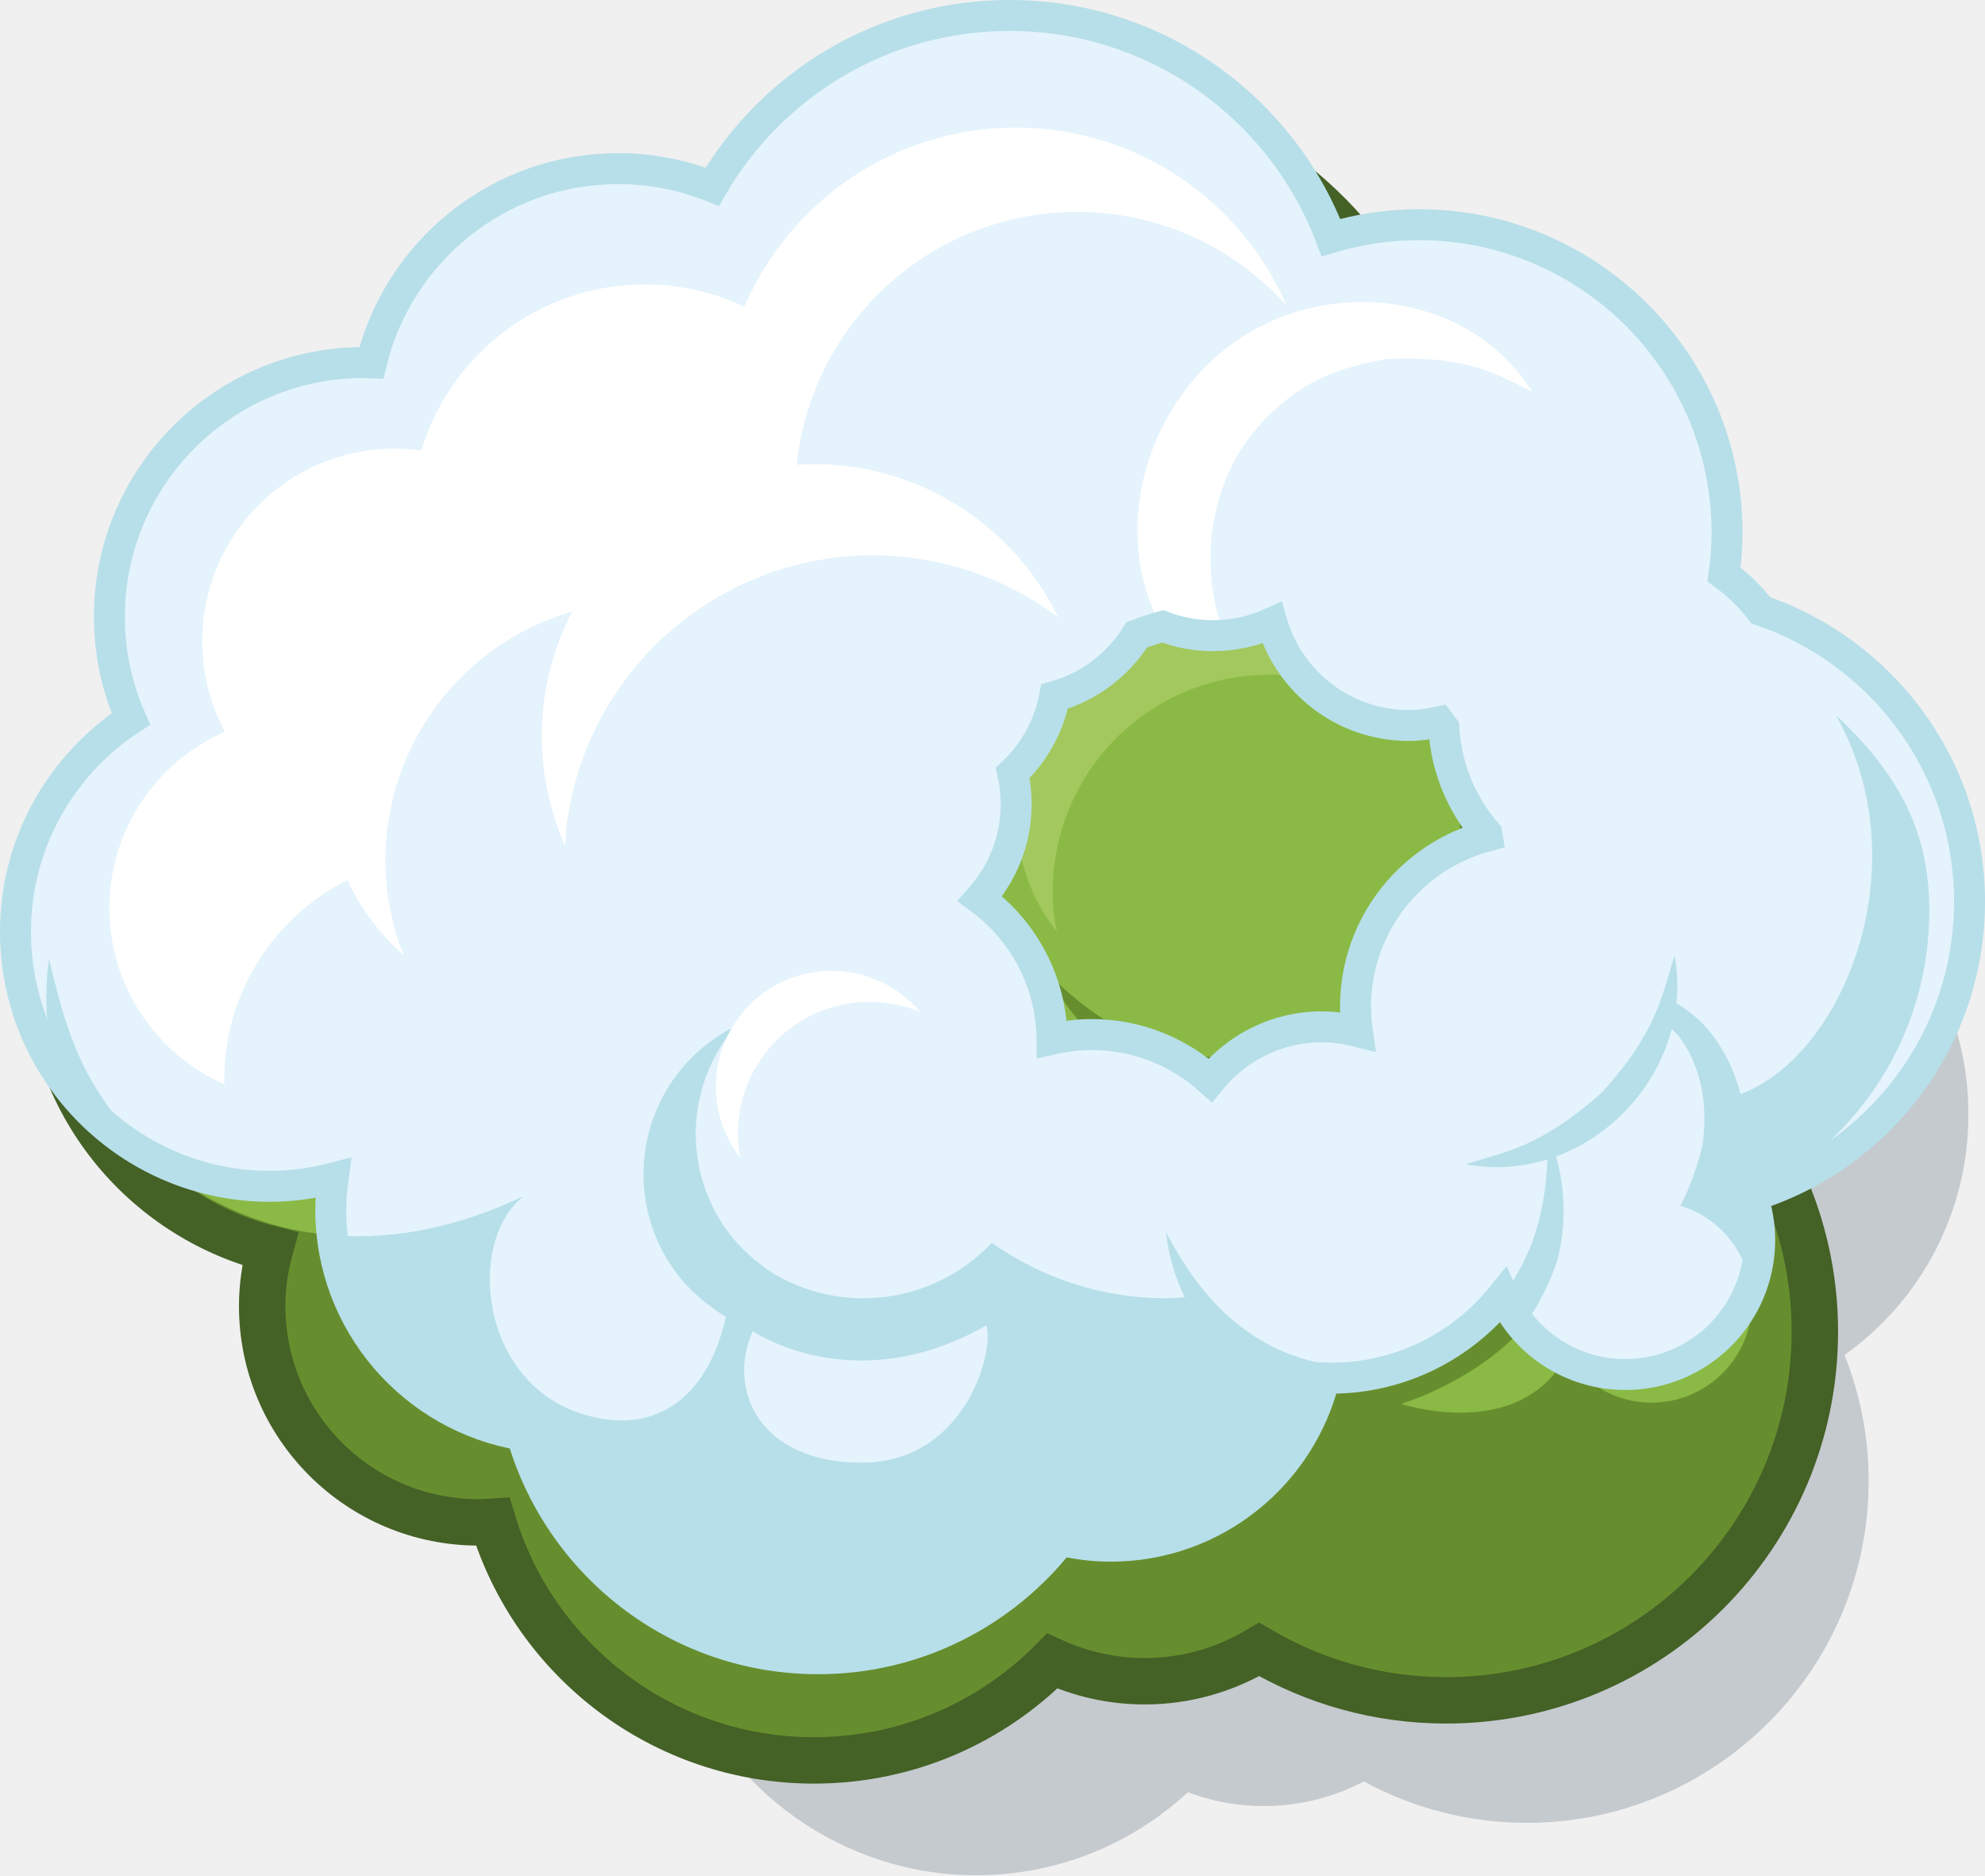
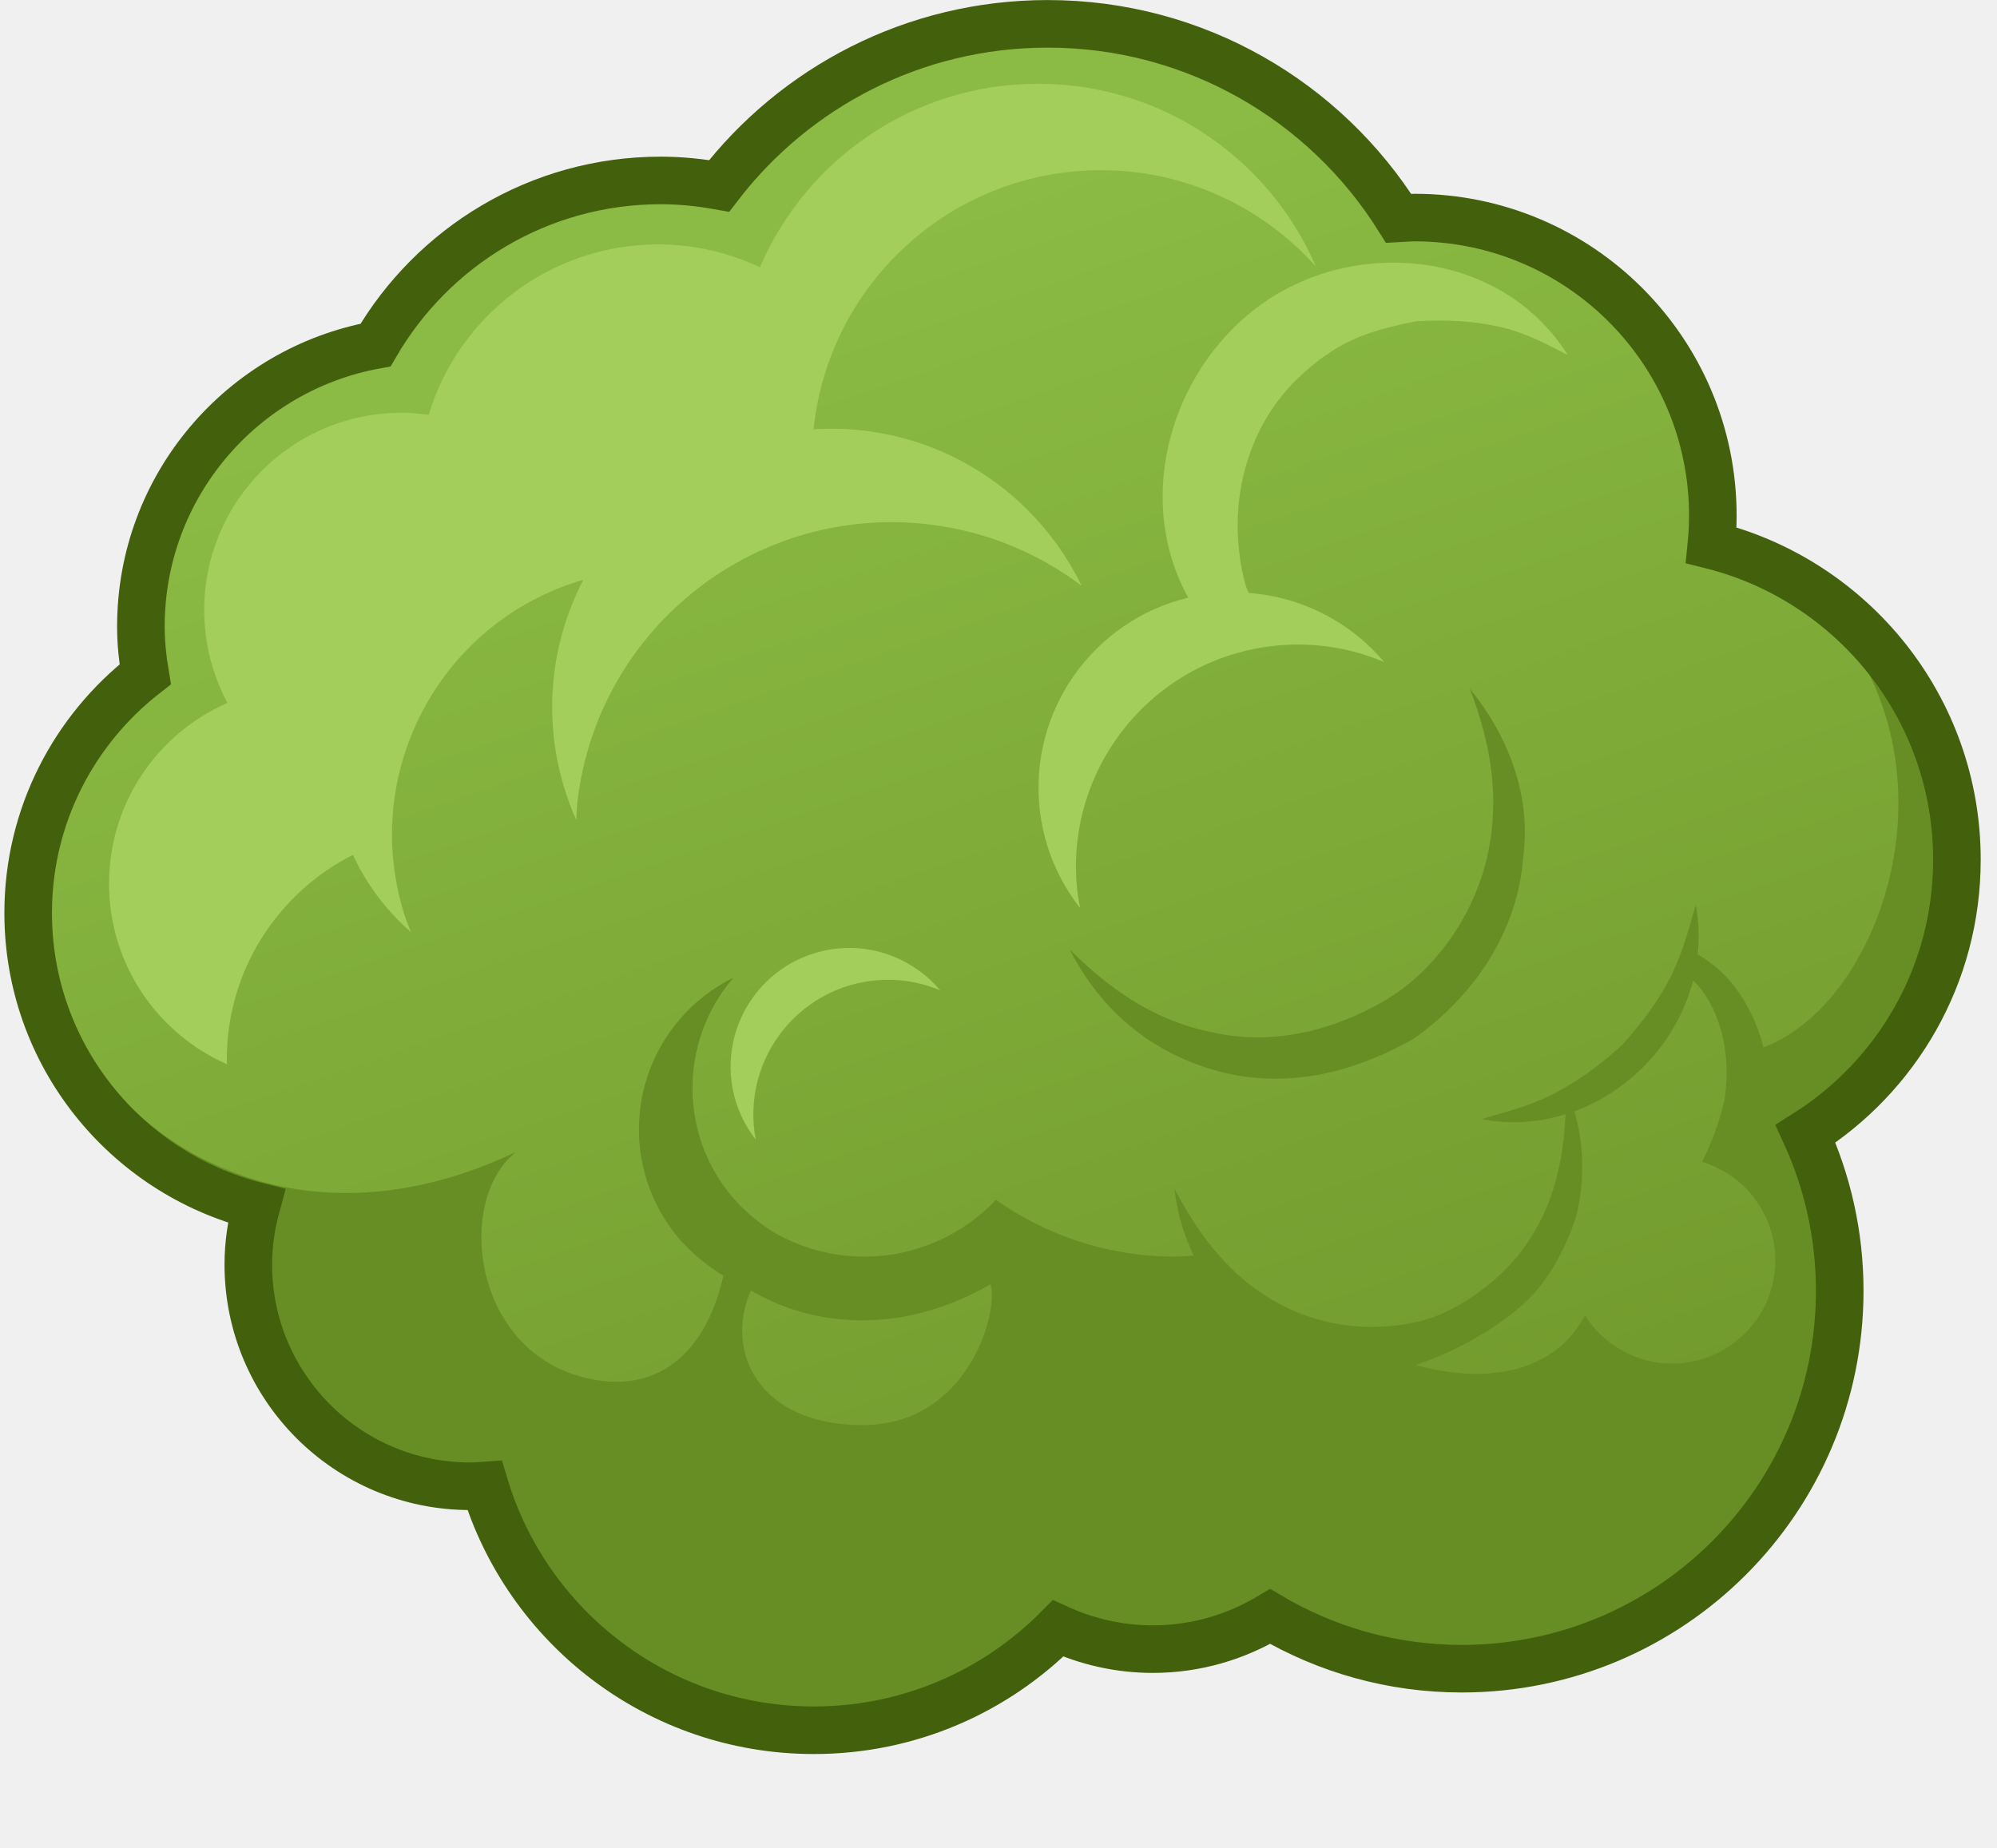
- <svg xmlns="http://www.w3.org/2000/svg" xml:space="preserve" viewBox="0 0 160.326 151.48" version="1.1">
-   <defs>
-     <clipPath id="g">
-       <path d="m0 121.18h128.26v-121.18h-128.26v121.18z" />
-     </clipPath>
-     <clipPath id="f">
-       <path d="m18.542 96.442h108.65v-96.442h-108.65v96.442z" />
-     </clipPath>
-     <clipPath id="e">
-       <path d="m46.628 104.8c-1.196 0.214-2.422 0.344-3.678 0.344-7.686 0-14.382-4.179-17.983-10.379-8.413-1.534-14.793-8.887-14.793-17.744 0-1.029 0.107-2.031 0.271-3.013-4.483-3.492-7.378-8.926-7.378-15.048 0-8.915 6.124-16.381 14.389-18.476-0.324-1.177-0.51-2.412-0.51-3.692 0-7.723 6.26-13.983 13.982-13.983 0.309 0 0.613 0.026 0.918 0.047 2.682-8.926 10.958-15.429 20.755-15.429 6.021 0 11.468 2.457 15.395 6.421 1.822-0.831 3.839-1.306 5.971-1.306 2.709 0 5.234 0.76 7.399 2.057 3.544-2.087 7.67-3.29 12.08-3.29 13.158 0 23.827 10.667 23.827 23.826 0 3.531-0.776 6.881-2.155 9.895 5.73 3.628 9.547 10.006 9.547 17.29 0 9.581-6.592 17.602-15.482 19.832 0.06 0.612 0.093 1.233 0.093 1.862 0 10.38-8.414 18.794-18.793 18.794-0.342 0-0.674-0.032-1.01-0.05-4.616 7.366-12.801 12.268-22.135 12.268-8.438 0-15.939-4.008-20.71-10.22" />
-     </clipPath>
-     <linearGradient id="b" gradientUnits="userSpaceOnUse" gradientTransform="matrix(27.493 -80.284 -80.284 -27.493 50.501 99.78)">
-       <stop stop-color="#8aba45" offset="0" />
-       <stop stop-color="#729a2d" offset="1" />
-     </linearGradient>
-     <clipPath id="d">
-       <path d="m0 121.18h128.26v-121.18h-128.26v121.18z" />
-     </clipPath>
-     <clipPath id="c">
-       <path d="m46.023 109.12c-1.88 0.748-3.925 1.172-6.071 1.172-7.739 0-14.212-5.355-15.961-12.556-0.162 0.004-0.318 0.024-0.481 0.024-9.081 0-16.442-7.361-16.442-16.441 0-2.346 0.499-4.575 1.386-6.593-4.486-2.939-7.454-8-7.454-13.761 0-9.082 7.361-16.443 16.442-16.443 1.414 0 2.777 0.197 4.087 0.534-0.093-0.671-0.158-1.348-0.158-2.043 0-7.334 5.347-13.406 12.352-14.563 2.374-8.343 10.034-14.457 19.138-14.457 6.37 0 12.027 3.002 15.673 7.657 1.04-0.242 2.118-0.384 3.232-0.384 6.701 0 12.308 4.639 13.819 10.878 0.141-0.004 0.275-0.022 0.416-0.022 4.494 0 8.496 2.092 11.105 5.346 1.366-3.01 4.389-5.107 7.909-5.107 4.799 0 8.689 3.892 8.689 8.691 0 0.996-0.175 1.951-0.485 2.841 8.132 2.507 14.042 10.078 14.042 19.033 0 8.745-5.65 16.149-13.491 18.824-0.675 0.88-1.472 1.659-2.371 2.311 0.123 0.88 0.196 1.777 0.196 2.691 0 10.997-8.918 19.913-19.916 19.913-1.975 0-3.877-0.297-5.679-0.832-3.171 8.386-11.272 14.353-20.771 14.353-8.203 0-15.362-4.452-19.206-11.068m36.161-28.176c1.113-3.83 4.641-6.632 8.831-6.632 0.68 0 1.337 0.093 1.975 0.236 0.1-0.134 0.204-0.264 0.299-0.4 0.152-2.61 1.172-4.978 2.783-6.829 0.009-0.049 0.016-0.101 0.023-0.15-4.896-1.294-8.513-5.738-8.513-11.043 0-0.541 0.05-1.07 0.123-1.589-0.737 0.187-1.505 0.298-2.301 0.298-2.914 0-5.511-1.35-7.209-3.453-2.028 1.83-4.707 2.955-7.654 2.955-0.885 0-1.742-0.109-2.568-0.299-0.038 3.729-1.863 7.023-4.656 9.084 1.451 1.627 2.342 3.766 2.342 6.119 0 0.687-0.082 1.355-0.224 2 1.367 1.299 2.335 3.01 2.702 4.939 2.232 0.622 4.112 2.069 5.312 3.987 0.543 0.212 1.099 0.393 1.67 0.549 1.013-0.386 2.111-0.602 3.261-0.602 1.359 0 2.642 0.302 3.804 0.83" />
-     </clipPath>
-     <linearGradient id="a" gradientUnits="userSpaceOnUse" gradientTransform="matrix(126.26 0 0 -126.26 1 67.088)">
-       <stop stop-color="#e4f3fc" offset="0" />
-       <stop stop-color="#edf6fd" offset=".27" />
-       <stop stop-color="#e3f3fb" offset=".429" />
-       <stop stop-color="#edf6fd" offset="1" />
-     </linearGradient>
-     <clipPath id="h">
-       <path d="m0 121.18h128.26v-121.18h-128.26v121.18z" />
-     </clipPath>
-   </defs>
-   <g transform="matrix(1.25,0,0,-1.25,0,151.48)">
-     <g clip-path="url(#g)">
-       <g opacity=".2" clip-path="url(#f)">
-         <g transform="translate(127.19 49.175)">
-           <path fill="#193049" d="m0 0c0 8.421-5.471 15.78-13.432 18.265 0.008 0.219 0.014 0.438 0.014 0.653 0 9.758-7.939 17.696-17.697 17.696-0.067 0-0.131-0.001-0.197-0.003-4.491 6.689-11.905 10.657-19.985 10.657-7.273 0-14.012-3.2-18.608-8.807-0.919 0.132-1.796 0.195-2.659 0.195-6.696 0-12.965-3.507-16.504-9.189-7.791-1.709-13.384-8.615-13.384-16.648 0-0.667 0.046-1.354 0.14-2.083-4.038-3.424-6.336-8.362-6.336-13.666 0-7.785 5-14.612 12.308-17.021-0.139-0.774-0.207-1.546-0.207-2.31 0-7.4 5.984-13.428 13.367-13.5 2.842-7.947 10.526-13.414 19.033-13.414 5.133 0 9.969 1.901 13.713 5.369 3.674-1.404 7.873-1.147 11.368 0.693 3.224-1.754 6.851-2.676 10.535-2.676 12.177 0 22.084 9.906 22.084 22.084 0 2.818-0.524 5.553-1.557 8.148 5.033 3.604 8.006 9.338 8.006 15.557" />
-         </g>
-       </g>
-     </g>
-     <g clip-path="url(#e)">
-       <path fill="url(#b)" d="m46.628 104.8c-1.196 0.214-2.422 0.344-3.678 0.344-7.686 0-14.382-4.179-17.983-10.379-8.413-1.534-14.793-8.887-14.793-17.744 0-1.029 0.107-2.031 0.271-3.013-4.483-3.492-7.378-8.926-7.378-15.048 0-8.915 6.124-16.381 14.389-18.476-0.324-1.177-0.51-2.412-0.51-3.692 0-7.723 6.26-13.983 13.982-13.983 0.309 0 0.613 0.026 0.918 0.047 2.682-8.926 10.958-15.429 20.755-15.429 6.021 0 11.468 2.457 15.395 6.421 1.822-0.831 3.839-1.306 5.971-1.306 2.709 0 5.234 0.76 7.399 2.057 3.544-2.087 7.67-3.29 12.08-3.29 13.158 0 23.827 10.667 23.827 23.826 0 3.531-0.776 6.881-2.155 9.895 5.73 3.628 9.547 10.006 9.547 17.29 0 9.581-6.592 17.602-15.482 19.832 0.06 0.612 0.093 1.233 0.093 1.862 0 10.38-8.414 18.794-18.793 18.794-0.342 0-0.674-0.032-1.01-0.05-4.616 7.366-12.801 12.268-22.135 12.268-8.438 0-15.939-4.008-20.71-10.22" />
-     </g>
-     <g clip-path="url(#d)">
-       <g transform="translate(17.319 40.579)">
-         <path fill="#678e2e" d="m0 0c-0.047-0.006-0.094-0.011-0.14-0.017 0.064-0.017 0.126-0.04 0.191-0.056-0.018 0.025-0.035 0.049-0.051 0.073" />
-       </g>
-       <g transform="translate(106.71 30.543)">
-         <path fill="#678e2e" d="m0 0c-2.315 0-4.343 1.215-5.493 3.037-0.236-0.431-0.512-0.856-0.865-1.266-3.437-3.977-9.809-1.851-9.809-1.851s3.687 1.096 6.717 3.769c1.785 1.576 2.818 3.859 3.369 5.473 0.555 2.169 0.566 4.489-0.076 6.747 3.629 1.335 6.508 4.486 7.476 8.25 0.559-0.534 0.987-1.198 1.305-1.899 0.814-1.796 0.962-3.77 0.667-5.698-0.345-1.408-0.819-2.707-1.409-3.841 2.672-0.807 4.618-3.285 4.618-6.221 0-3.589-2.91-6.5-6.5-6.5m-50.987-3.881c-6.594-0.027-8.787 4.658-7.086 8.493 3.506-2.108 9.148-3.044 15.105 0.385 0.53-1.766-1.424-8.851-8.019-8.878m68.945 35.654c0 4.383-1.357 8.305-6.024 12.638 5.46-9.668 0.5-22-6.167-24.471-0.2 0.726-0.445 1.441-0.786 2.13-0.521 1.056-1.221 2.084-2.127 2.848-0.138 0.12-0.808 0.671-1.238 0.866 0.104 1.021 0.08 2.069-0.122 3.127-0.434-1.466-0.804-2.914-1.474-4.299-0.828-1.709-1.918-3.136-3.187-4.54-1.111-1.007-2.249-1.893-3.52-2.633-0.003 0.008-0.006 0.017-0.009 0.025v-0.029c-0.344-0.201-0.692-0.394-1.059-0.571-1.367-0.659-2.805-1.024-4.251-1.453 1.829-0.354 3.626-0.206 5.29 0.31-0.129-3.194-0.881-6.257-2.949-8.853-1.552-1.945-4.098-3.703-6.256-4.206-3.359-0.8-6.879-0.236-9.786 1.662-2.565 1.676-4.244 4.029-5.659 6.688 0.158-1.494 0.584-2.908 1.213-4.207-0.401-0.026-0.799-0.061-1.205-0.061-4.197 0-8.075 1.332-11.262 3.58-2.09-2.201-5.035-3.58-8.311-3.58-2.155 0-4.163 0.608-5.885 1.643-1.069 0.721-2.008 1.552-2.718 2.472-3.149 4.084-2.875 9.725 0.373 13.477-0.631-0.311-1.24-0.687-1.818-1.132-4.661-3.595-5.525-10.286-1.93-14.948 0.808-1.049 1.884-1.961 3.104-2.72-1.219-5.417-4.719-7.667-9.219-6.292-6.666 2.036-7.542 11.041-3.946 14.02-0.015-0.01-0.029-0.016-0.045-0.026 0.029 0.029 0.06 0.053 0.088 0.082-6.361-3.027-13.334-3.66-19.76-0.379-3.001 1.533-5.646 3.998-7.46 6.824-1.85 2.726-2.644 5.759-3.391 8.914-1.066-7.491 2.772-14.919 9.517-18.418 1.634-0.849 3.358-1.427 5.11-1.76-0.545-0.486-0.85-1.186-0.85-2.257 0-7.723 6.26-13.982 13.983-13.982 0.308 0 0.612 0.026 0.917 0.047 2.681-8.926 10.958-15.429 20.756-15.429 6.02 0 11.467 2.457 15.394 6.421 1.821-0.831 3.839-1.306 5.972-1.306 2.709 0 5.233 0.76 7.398 2.058 3.543-2.088 7.67-3.291 12.08-3.291 13.158 0 23.826 10.667 23.826 23.826 0 3.531-0.775 6.881-2.154 9.895 5.731 3.628 9.547 10.006 9.547 17.29" />
-       </g>
-       <g transform="translate(124.66 62.316)">
-         <path d="m0 0c0 9.581-6.592 17.602-15.482 19.831 0.06 0.613 0.093 1.234 0.093 1.863 0 10.38-8.414 18.794-18.793 18.794-0.341 0-0.673-0.033-1.01-0.05-4.617 7.365-12.801 12.267-22.135 12.267-8.439 0-15.939-4.008-20.71-10.219-1.196 0.213-2.422 0.344-3.678 0.344-7.686 0-14.383-4.18-17.983-10.379-8.413-1.54-14.793-8.893-14.793-17.751 0-1.028 0.106-2.03 0.27-3.012-4.482-3.492-7.377-8.926-7.377-15.048 0-8.915 6.123-16.381 14.388-18.476-0.323-1.178-0.509-2.412-0.509-3.693 0-7.723 6.26-13.983 13.983-13.983 0.308 0 0.612 0.027 0.917 0.047 2.681-8.926 10.958-15.429 20.756-15.429 6.02 0 11.467 2.457 15.394 6.421 1.821-0.831 3.839-1.305 5.972-1.305 2.709 0 5.233 0.759 7.398 2.057 3.543-2.088 7.67-3.291 12.08-3.291 13.158 0 23.826 10.667 23.826 23.826 0 3.532-0.775 6.881-2.154 9.896 5.732 3.628 9.548 10.006 9.548 17.29z" stroke="#446126" stroke-miterlimit="10" stroke-width="3" fill="none" />
-       </g>
-       <g transform="translate(92.847 74.806)">
-         <path fill="#678e2e" d="m0 0c2.416-2.941 3.908-6.78 3.369-10.646-0.34-4.702-3.131-8.794-6.918-11.446-3.896-2.198-8.185-3.237-12.603-1.953-4.049 1.175-7.164 3.841-9.053 7.576 2.543-2.518 5.391-4.514 8.978-5.203 3.747-0.864 7.586 0.082 10.84 1.978 3.229 1.881 5.649 5.418 6.479 9.034 0.851 3.717 0.256 7.162-1.092 10.66" />
-       </g>
-       <g transform="translate(78.806 98.33)">
-         <path fill="#a3c85d" d="m0 0c-5.084-4.332-6.953-11.916-3.703-17.79-6.012-1.449-10.116-7.2-9.346-13.487 0.281-2.31 1.197-4.382 2.533-6.089-0.056 0.302-0.121 0.602-0.16 0.915-0.937 7.679 4.524 14.662 12.201 15.6 2.51 0.308 4.942-0.078 7.116-0.994-2.104 2.499-5.168 4.103-8.541 4.35-0.051 0.158-0.145 0.342-0.207 0.568-0.248 0.911-0.391 1.881-0.454 2.822-0.146 2.285 0.282 4.578 1.258 6.65 0.467 0.988 1.082 1.926 1.803 2.747 0.035 0.04 0.523 0.57 0.256 0.316 0.773 0.744 1.539 1.464 2.445 2.046 1.676 1.136 3.537 1.6 5.487 1.989 1.914 0.095 3.64 0.041 5.509-0.419 1.43-0.352 2.725-1.046 4.024-1.71-4.326 6.886-14.227 7.595-20.221 2.486" />
-       </g>
-     </g>
-     <g clip-path="url(#c)">
-       <path fill="url(#a)" d="m46.023 109.12c-1.88 0.748-3.925 1.172-6.071 1.172-7.739 0-14.212-5.355-15.961-12.556-0.162 0.004-0.318 0.024-0.481 0.024-9.081 0-16.442-7.361-16.442-16.441 0-2.346 0.499-4.575 1.386-6.593-4.486-2.939-7.454-8-7.454-13.761 0-9.082 7.361-16.443 16.442-16.443 1.414 0 2.777 0.197 4.087 0.534-0.093-0.671-0.158-1.348-0.158-2.043 0-7.334 5.347-13.406 12.352-14.563 2.374-8.343 10.034-14.457 19.138-14.457 6.37 0 12.027 3.002 15.673 7.657 1.04-0.242 2.118-0.384 3.232-0.384 6.701 0 12.308 4.639 13.819 10.878 0.141-0.004 0.275-0.022 0.416-0.022 4.494 0 8.496 2.092 11.105 5.346 1.366-3.01 4.389-5.107 7.909-5.107 4.799 0 8.689 3.892 8.689 8.691 0 0.996-0.175 1.951-0.485 2.841 8.132 2.507 14.042 10.078 14.042 19.033 0 8.745-5.65 16.149-13.491 18.824-0.675 0.88-1.472 1.659-2.371 2.311 0.123 0.88 0.196 1.777 0.196 2.691 0 10.997-8.918 19.913-19.916 19.913-1.975 0-3.877-0.297-5.679-0.832-3.171 8.386-11.272 14.353-20.771 14.353-8.203 0-15.362-4.452-19.206-11.068m36.161-28.176c1.113-3.83 4.641-6.632 8.831-6.632 0.68 0 1.337 0.093 1.975 0.236 0.1-0.134 0.204-0.264 0.299-0.4 0.152-2.61 1.172-4.978 2.783-6.829 0.009-0.049 0.016-0.101 0.023-0.15-4.896-1.294-8.513-5.738-8.513-11.043 0-0.541 0.05-1.07 0.123-1.589-0.737 0.187-1.505 0.298-2.301 0.298-2.914 0-5.511-1.35-7.209-3.453-2.028 1.83-4.707 2.955-7.654 2.955-0.885 0-1.742-0.109-2.568-0.299-0.038 3.729-1.863 7.023-4.656 9.084 1.451 1.627 2.342 3.766 2.342 6.119 0 0.687-0.082 1.355-0.224 2 1.367 1.299 2.335 3.01 2.702 4.939 2.232 0.622 4.112 2.069 5.312 3.987 0.543 0.212 1.099 0.393 1.67 0.549 1.013-0.386 2.111-0.602 3.261-0.602 1.359 0 2.642 0.302 3.804 0.83" />
-     </g>
-     <g clip-path="url(#h)">
-       <g transform="translate(124.66 62.316)">
-         <path fill="#b7dfe9" d="m0 0c0 4.383-1.357 8.305-6.024 12.638 5.46-9.668 0.5-22-6.167-24.471-0.2 0.726-0.445 1.44-0.786 2.13-0.521 1.056-1.221 2.084-2.127 2.848-0.138 0.12-0.808 0.67-1.238 0.866 0.104 1.02 0.08 2.068-0.122 3.127-0.434-1.466-0.804-2.914-1.474-4.299-0.828-1.709-1.918-3.137-3.187-4.54-1.111-1.007-2.249-1.894-3.521-2.633-0.002 0.008-0.005 0.017-0.008 0.024v-0.029c-0.344-0.2-0.692-0.393-1.059-0.57-1.367-0.659-2.805-1.025-4.251-1.453 1.829-0.355 3.626-0.206 5.29 0.309-0.129-3.193-0.881-6.257-2.949-8.852-0.177-0.222-0.369-0.44-0.57-0.655 0.214 0.235 0.435 0.461 0.634 0.709 0.334-0.735 0.77-1.414 1.284-2.022 1.107 1.401 1.814 3.026 2.236 4.262 0.555 2.169 0.566 4.489-0.076 6.747 3.629 1.335 6.508 4.485 7.476 8.25 0.559-0.534 0.987-1.199 1.305-1.9 0.813-1.796 0.962-3.769 0.667-5.697-0.345-1.408-0.819-2.707-1.409-3.842 2.386-0.719 4.181-2.776 4.542-5.298 0.364 0.96 0.573 1.997 0.573 3.084 0 0.996-0.176 1.952-0.485 2.842 0.704 0.217 1.383 0.486 2.051 0.776-0.051 0.119-0.098 0.241-0.152 0.359 5.731 3.628 9.547 10.006 9.547 17.29" />
-       </g>
-       <g transform="translate(101.06 33.329)">
-         <path fill="#b7dfe9" d="m0 0c0.167-0.086 0.335-0.167 0.508-0.242-0.123 0.16-0.247 0.321-0.356 0.493-0.046-0.085-0.102-0.167-0.152-0.251" />
-       </g>
-       <g transform="translate(6.5596 50.308)">
-         <path fill="#b7dfe9" d="m0 0c-1.85 2.727-2.644 5.76-3.391 8.914-0.346-2.434-0.167-4.857 0.453-7.145 1.555-2.413 3.718-4.388 6.279-5.714-1.285 1.174-2.421 2.512-3.341 3.945" />
-       </g>
-       <g transform="translate(55.72 26.662)">
-         <path fill="#b7dfe9" d="m0 0c-6.594-0.027-8.787 4.658-7.086 8.493 3.506-2.108 9.149-3.044 15.106 0.385 0.529-1.766-1.424-8.852-8.02-8.878m29.866 5.479c0.14-0.003 0.275-0.021 0.415-0.021 4.115 0 7.805 1.766 10.403 4.561-1.556-1.642-3.734-3.038-5.618-3.476-3.359-0.8-6.879-0.236-9.786 1.662-2.565 1.676-4.244 4.028-5.659 6.688 0.158-1.495 0.584-2.909 1.213-4.207-0.4-0.026-0.799-0.061-1.205-0.061-4.196 0-8.074 1.332-11.262 3.58-2.09-2.201-5.035-3.58-8.31-3.58-2.156 0-4.163 0.607-5.886 1.643-1.068 0.721-2.008 1.552-2.718 2.472-3.148 4.084-2.875 9.725 0.373 13.477-0.631-0.311-1.24-0.687-1.818-1.132-4.66-3.595-5.525-10.286-1.93-14.948 0.809-1.049 1.884-1.961 3.105-2.72-1.22-5.417-4.72-7.667-9.22-6.292-6.666 2.036-7.542 11.041-3.945 14.02-0.016-0.01-0.03-0.016-0.045-0.026 0.028 0.028 0.059 0.053 0.088 0.082-3.959-1.884-8.155-2.839-12.308-2.502 0.733-6.577 5.779-11.844 12.25-12.913 2.374-8.343 10.035-14.457 19.138-14.457 6.37 0 12.027 3.002 15.673 7.656 1.04-0.242 2.118-0.382 3.232-0.382 6.702 0 12.308 4.638 13.82 10.876" />
-       </g>
-       <g transform="translate(65.639 112.94)">
-         <path fill="#fff" d="m0 0c-7.871 0-14.624-4.771-17.537-11.575-1.949 0.916-4.117 1.443-6.413 1.443-6.829 0-12.595-4.529-14.472-10.745-0.558 0.077-1.125 0.131-1.705 0.131-6.873 0-12.444-5.572-12.444-12.445 0-2.116 0.531-4.106 1.462-5.85-4.391-1.922-7.462-6.301-7.462-11.4 0-5.091 3.06-9.462 7.438-11.39-0.002 0.102-0.014 0.202-0.014 0.303 0 5.641 3.236 10.518 7.948 12.902 0.887-1.905 2.148-3.546 3.663-4.869-0.135 0.342-0.278 0.682-0.393 1.039-2.823 8.801 2.023 18.222 10.822 21.045 0.144 0.046 0.289 0.081 0.433 0.124-0.916-1.78-1.558-3.736-1.824-5.837-0.416-3.287 0.125-6.469 1.377-9.292 0.025 0.437 0.043 0.875 0.098 1.32 1.379 10.932 11.358 18.671 22.287 17.292 3.574-0.45 6.797-1.832 9.479-3.854-2.508 5.161-7.485 8.999-13.604 9.772-1.114 0.141-2.213 0.163-3.294 0.097 0.94 9.178 8.693 16.338 18.118 16.338 5.385 0 10.207-2.35 13.543-6.063-2.927 6.772-9.662 11.514-17.506 11.514" />
-       </g>
-       <g transform="translate(78.806 98.33)">
-         <path fill="#fff" d="m0 0c-5.045-4.299-6.918-11.798-3.77-17.653 0.03 0.008 0.058 0.021 0.088 0.029 1.014-0.386 2.112-0.602 3.261-0.602 0.901 0 1.767 0.144 2.589 0.388-0.674 0.167-1.362 0.291-2.068 0.343-0.051 0.158-0.145 0.342-0.207 0.568-0.248 0.911-0.391 1.881-0.454 2.822-0.146 2.285 0.282 4.578 1.258 6.65 0.467 0.988 1.082 1.926 1.803 2.747 0.035 0.04 0.523 0.57 0.256 0.316 0.773 0.744 1.539 1.464 2.445 2.046 1.676 1.136 3.537 1.6 5.487 1.989 1.914 0.095 3.64 0.041 5.509-0.419 1.43-0.352 2.725-1.046 4.024-1.71-4.326 6.886-14.227 7.595-20.221 2.486" />
-       </g>
-       <g transform="translate(47.75 46.915)">
-         <path fill="#fff" d="m0 0c-0.57 4.658 2.744 8.895 7.4 9.463 1.524 0.187 2.998-0.047 4.318-0.602-1.575 1.869-4.03 2.936-6.638 2.618-4.103-0.502-7.023-4.237-6.521-8.34 0.171-1.403 0.726-2.659 1.537-3.696-0.034 0.184-0.073 0.368-0.096 0.557" />
-       </g>
-       <g transform="translate(75.124 80.706)">
-         <path d="m0 0c1.014-0.386 2.111-0.602 3.261-0.602 1.358 0 2.642 0.302 3.803 0.831 1.114-3.831 4.642-6.632 8.832-6.632 0.68 0 1.337 0.092 1.975 0.235 0.1-0.134 0.203-0.264 0.299-0.399 0.152-2.61 1.172-4.979 2.783-6.829 0.009-0.05 0.016-0.101 0.024-0.151-4.897-1.294-8.514-5.738-8.514-11.042 0-0.541 0.051-1.071 0.123-1.59-0.736 0.187-1.505 0.299-2.301 0.299-2.914 0-5.512-1.35-7.209-3.453-2.027 1.83-4.707 2.955-7.654 2.955-0.885 0-1.742-0.11-2.568-0.299-0.038 3.728-1.863 7.022-4.656 9.083 1.451 1.627 2.342 3.767 2.342 6.119 0 0.688-0.082 1.356-0.225 2 1.368 1.299 2.336 3.01 2.703 4.939 2.232 0.623 4.112 2.069 5.312 3.987 0.543 0.212 1.1 0.394 1.67 0.549zm52.137-17.782c0 8.745-5.651 16.149-13.491 18.824-0.675 0.881-1.472 1.659-2.371 2.312 0.122 0.879 0.196 1.776 0.196 2.691 0 10.997-8.917 19.913-19.915 19.913-1.976 0-3.878-0.298-5.68-0.833-3.171 8.387-11.272 14.354-20.771 14.354-8.203 0-15.362-4.453-19.206-11.069-1.88 0.748-3.924 1.172-6.071 1.172-7.74 0-14.212-5.354-15.961-12.556-0.161 0.005-0.319 0.025-0.481 0.025-9.081 0-16.442-7.362-16.442-16.442 0-2.346 0.499-4.574 1.386-6.593-4.486-2.937-7.454-7.997-7.454-13.758 0-9.082 7.361-16.443 16.442-16.443 1.413 0 2.778 0.197 4.087 0.533-0.093-0.67-0.158-1.348-0.158-2.043 0-7.334 5.347-13.405 12.352-14.562 2.374-8.343 10.034-14.457 19.137-14.457 6.37 0 12.028 3.002 15.674 7.656 1.039-0.242 2.117-0.383 3.232-0.383 6.702 0 12.307 4.639 13.82 10.877 0.14-0.004 0.274-0.021 0.415-0.021 4.494 0 8.496 2.091 11.105 5.345 1.366-3.01 4.389-5.107 7.909-5.107 4.798 0 8.689 3.892 8.689 8.691 0 0.996-0.176 1.951-0.485 2.842 8.132 2.506 14.042 10.078 14.042 19.032z" stroke="#b7dfe9" stroke-miterlimit="10" stroke-width="2" fill="none" />
-       </g>
-     </g>
-   </g>
+ <svg xmlns="http://www.w3.org/2000/svg" id="Layer_1" xml:space="preserve" x="0px" y="0px" width="125.897px" height="116.525px" viewBox="0 0 125.897 116.525" version="1.1" enable-background="new 0 0 125.897 116.525">
+   <linearGradient id="SVGID_1_" y2="97.031" gradientUnits="userSpaceOnUse" x2="76.703" y1="16.745" x1="49.209">
+     <stop id="stop6751" stop-color="#8BBB44" offset="0" />
+     <stop id="stop6753" stop-color="#729B2D" offset="1" />
+   </linearGradient>
+   <path id="path6755" fill="url(#SVGID_1_)" d="m123.37 54.208c0-9.581-6.593-17.602-15.482-19.831 0.061-0.613 0.094-1.234 0.094-1.863 0-10.38-8.416-18.794-18.795-18.794-0.341 0-0.674 0.033-1.011 0.051-4.61-7.365-12.796-12.268-22.13-12.268-8.438 0-15.938 4.008-20.71 10.219-1.196-0.213-2.421-0.344-3.678-0.344-7.687 0-14.382 4.18-17.983 10.379-8.412 1.54-14.793 8.894-14.793 17.751 0 1.028 0.106 2.03 0.271 3.013-4.482 3.491-7.377 8.926-7.377 15.048 0 8.915 6.123 16.381 14.387 18.476-0.322 1.178-0.509 2.412-0.509 3.693 0 7.723 6.261 13.982 13.982 13.982 0.31 0 0.612-0.026 0.917-0.047 2.682 8.93 10.958 15.432 20.756 15.432 6.021 0 11.468-2.457 15.395-6.42 1.822 0.83 3.84 1.305 5.973 1.305 2.708 0 5.232-0.76 7.398-2.057 3.543 2.088 7.67 3.291 12.08 3.291 13.16 0 23.827-10.671 23.827-23.831 0-3.531-0.774-6.881-2.153-9.896 5.73-3.612 9.54-9.99 9.54-17.275z" />
+   <path id="path6757" fill="#678E24" d="m16.026 75.946c-0.046 0.006-0.093 0.011-0.14 0.017 0.064 0.018 0.126 0.04 0.19 0.057-0.016-0.026-0.034-0.05-0.05-0.074z" />
+   <path id="path6759" fill="#678E24" d="m123.37 54.208c0-4.383-1.358-8.305-6.025-12.638 5.461 9.668 0.5 22-6.166 24.471-0.2-0.726-0.445-1.44-0.785-2.13-0.521-1.056-1.223-2.084-2.128-2.848-0.138-0.12-0.808-0.671-1.238-0.866 0.104-1.021 0.08-2.068-0.122-3.127-0.434 1.466-0.803 2.914-1.475 4.299-0.827 1.709-1.918 3.137-3.184 4.54-1.111 1.007-2.253 1.894-3.525 2.633-0.003-0.008-0.006-0.017-0.009-0.024v0.029c-0.344 0.2-0.691 0.394-1.058 0.57-1.367 0.659-2.805 1.024-4.252 1.453 1.83 0.354 3.626 0.206 5.29-0.31-0.129 3.193-0.88 6.257-2.949 8.853-1.552 1.945-4.097 3.703-6.256 4.206-3.358 0.8-6.878 0.236-9.786-1.662-2.564-1.676-4.244-4.028-5.658-6.688 0.158 1.494 0.584 2.908 1.213 4.207-0.4 0.025-0.799 0.061-1.206 0.061-4.196 0-8.074-1.332-11.261-3.58-2.09 2.201-5.036 3.58-8.311 3.58-2.156 0-4.164-0.607-5.887-1.643-1.068-0.722-2.008-1.553-2.717-2.473-3.148-4.084-2.876-9.725 0.373-13.477-0.631 0.311-1.24 0.687-1.818 1.132-4.661 3.595-5.525 10.286-1.93 14.948 0.809 1.049 1.883 1.961 3.104 2.72-1.22 5.417-4.72 7.667-9.22 6.292-6.665-2.036-7.542-11.041-3.944-14.02-0.016 0.01-0.03 0.016-0.046 0.025 0.028-0.028 0.06-0.053 0.089-0.082-6.361 3.027-13.334 3.66-19.761 0.379-3.001-1.532-5.646-3.998-7.46-6.823-1.85-2.727-2.645-5.76-3.391-8.914-1.066 7.49 2.771 14.919 9.517 18.418 1.634 0.849 3.358 1.427 5.11 1.76-0.545 0.486-0.851 1.186-0.851 2.257 0 7.723 6.261 13.982 13.982 13.982 0.31 0 0.612-0.026 0.917-0.047 2.682 8.93 10.958 15.432 20.756 15.432 6.021 0 11.468-2.457 15.395-6.42 1.822 0.83 3.84 1.305 5.973 1.305 2.708 0 5.232-0.76 7.398-2.057 3.543 2.088 7.67 3.291 12.08 3.291 13.16 0 23.827-10.671 23.827-23.831 0-3.531-0.774-6.881-2.153-9.896 5.74-3.612 9.55-9.99 9.55-17.275zm-68.943 35.655c-6.595 0.027-8.788-4.658-7.086-8.493 3.506 2.108 9.148 3.044 15.105-0.385 0.53 1.765-1.424 8.851-8.019 8.878zm50.993-3.881c-2.314 0-4.34-1.215-5.495-3.037-0.235 0.431-0.511 0.856-0.864 1.266-3.438 3.978-9.81 1.852-9.81 1.852s3.687-1.096 6.718-3.77c1.785-1.575 2.818-3.858 3.368-5.473 0.556-2.169 0.566-4.489-0.075-6.747 3.63-1.335 6.509-4.485 7.477-8.25 0.559 0.534 0.987 1.198 1.305 1.899 0.813 1.796 0.962 3.77 0.667 5.697-0.344 1.408-0.818 2.707-1.408 3.842 2.672 0.807 4.617 3.285 4.617 6.221 0 3.589-2.92 6.5-6.5 6.5z" />
+   <path id="path6761" d="m123.37 54.208c0-9.581-6.593-17.602-15.482-19.831 0.061-0.613 0.094-1.234 0.094-1.863 0-10.38-8.416-18.794-18.795-18.794-0.341 0-0.674 0.033-1.011 0.051-4.61-7.365-12.796-12.268-22.13-12.268-8.438 0-15.938 4.008-20.71 10.219-1.196-0.213-2.421-0.344-3.678-0.344-7.687 0-14.382 4.18-17.983 10.379-8.412 1.54-14.793 8.894-14.793 17.751 0 1.028 0.106 2.03 0.271 3.013-4.482 3.491-7.377 8.926-7.377 15.048 0 8.915 6.123 16.381 14.387 18.476-0.322 1.178-0.509 2.412-0.509 3.693 0 7.723 6.261 13.982 13.982 13.982 0.31 0 0.612-0.026 0.917-0.047 2.682 8.93 10.958 15.432 20.756 15.432 6.021 0 11.468-2.457 15.395-6.42 1.822 0.83 3.84 1.305 5.973 1.305 2.708 0 5.232-0.76 7.398-2.057 3.543 2.088 7.67 3.291 12.08 3.291 13.16 0 23.827-10.671 23.827-23.831 0-3.531-0.774-6.881-2.153-9.896 5.73-3.612 9.54-9.99 9.54-17.275z" stroke="#43600C" stroke-miterlimit="10" stroke-width="3" fill="none" />
+   <path id="path6763" fill="#678E24" d="m92.654 43.419c2.416 2.941 3.908 6.78 3.369 10.646-0.34 4.702-3.132 8.793-6.918 11.445-3.896 2.197-8.187 3.237-12.604 1.954-4.05-1.177-7.164-3.843-9.054-7.577 2.544 2.519 5.392 4.514 8.979 5.203 3.746 0.863 7.586-0.081 10.84-1.978 3.229-1.882 5.648-5.418 6.479-9.034 0.852-3.715 0.256-7.161-1.091-10.659z" />
+   <path id="path6765" fill="#A4CE5B" d="m65.446 5.281c-7.87 0-14.624 4.771-17.536 11.575-1.949-0.916-4.117-1.443-6.414-1.443-6.828 0-12.594 4.529-14.471 10.745-0.559-0.077-1.125-0.131-1.705-0.131-6.873 0-12.445 5.572-12.445 12.445 0 2.115 0.531 4.105 1.463 5.85-4.391 1.922-7.463 6.301-7.463 11.4 0 5.091 3.061 9.461 7.439 11.389-0.002-0.102-0.016-0.2-0.016-0.302 0-5.642 3.236-10.519 7.948-12.902 0.888 1.905 2.149 3.546 3.663 4.869-0.135-0.342-0.277-0.682-0.393-1.039-2.823-8.801 2.022-18.222 10.822-21.045 0.144-0.046 0.289-0.081 0.434-0.124-0.916 1.78-1.56 3.736-1.824 5.837-0.416 3.287 0.125 6.469 1.376 9.292 0.026-0.438 0.043-0.875 0.099-1.32 1.379-10.932 11.357-18.671 22.287-17.292 3.574 0.45 6.796 1.832 9.479 3.854-2.508-5.161-7.484-8.999-13.604-9.772-1.113-0.141-2.213-0.163-3.294-0.097 0.94-9.178 8.693-16.338 18.119-16.338 5.384 0 10.207 2.35 13.542 6.062-2.927-6.771-9.661-11.513-17.506-11.513z" />
+   <path id="path6767" fill="#A4CE5B" d="m47.557 71.311c-0.569-4.658 2.744-8.896 7.401-9.464 1.523-0.188 2.998 0.047 4.316 0.603-1.574-1.87-4.029-2.937-6.637-2.618-4.104 0.503-7.023 4.236-6.521 8.341 0.172 1.401 0.727 2.658 1.537 3.694-0.033-0.184-0.072-0.367-0.096-0.556z" />
+   <path id="path6769" fill="#A4CE5B" d="m78.613 19.896c-5.085 4.332-6.953 11.916-3.703 17.79-6.012 1.449-10.115 7.2-9.346 13.487 0.281 2.31 1.196 4.382 2.533 6.089-0.057-0.302-0.121-0.603-0.16-0.915-0.938-7.679 4.523-14.662 12.2-15.601 2.511-0.308 4.941 0.078 7.116 0.994-2.104-2.499-5.168-4.103-8.541-4.35-0.051-0.158-0.146-0.342-0.207-0.568-0.249-0.911-0.392-1.881-0.453-2.821-0.147-2.285 0.281-4.578 1.258-6.65 0.467-0.988 1.081-1.926 1.803-2.747 0.035-0.04 0.523-0.57 0.255-0.316 0.774-0.743 1.54-1.464 2.445-2.046 1.676-1.136 3.538-1.6 5.487-1.988 1.913-0.096 3.641-0.041 5.51 0.419 1.43 0.352 2.724 1.046 4.023 1.71-4.326-6.887-14.226-7.596-20.22-2.487z" />
</svg>
